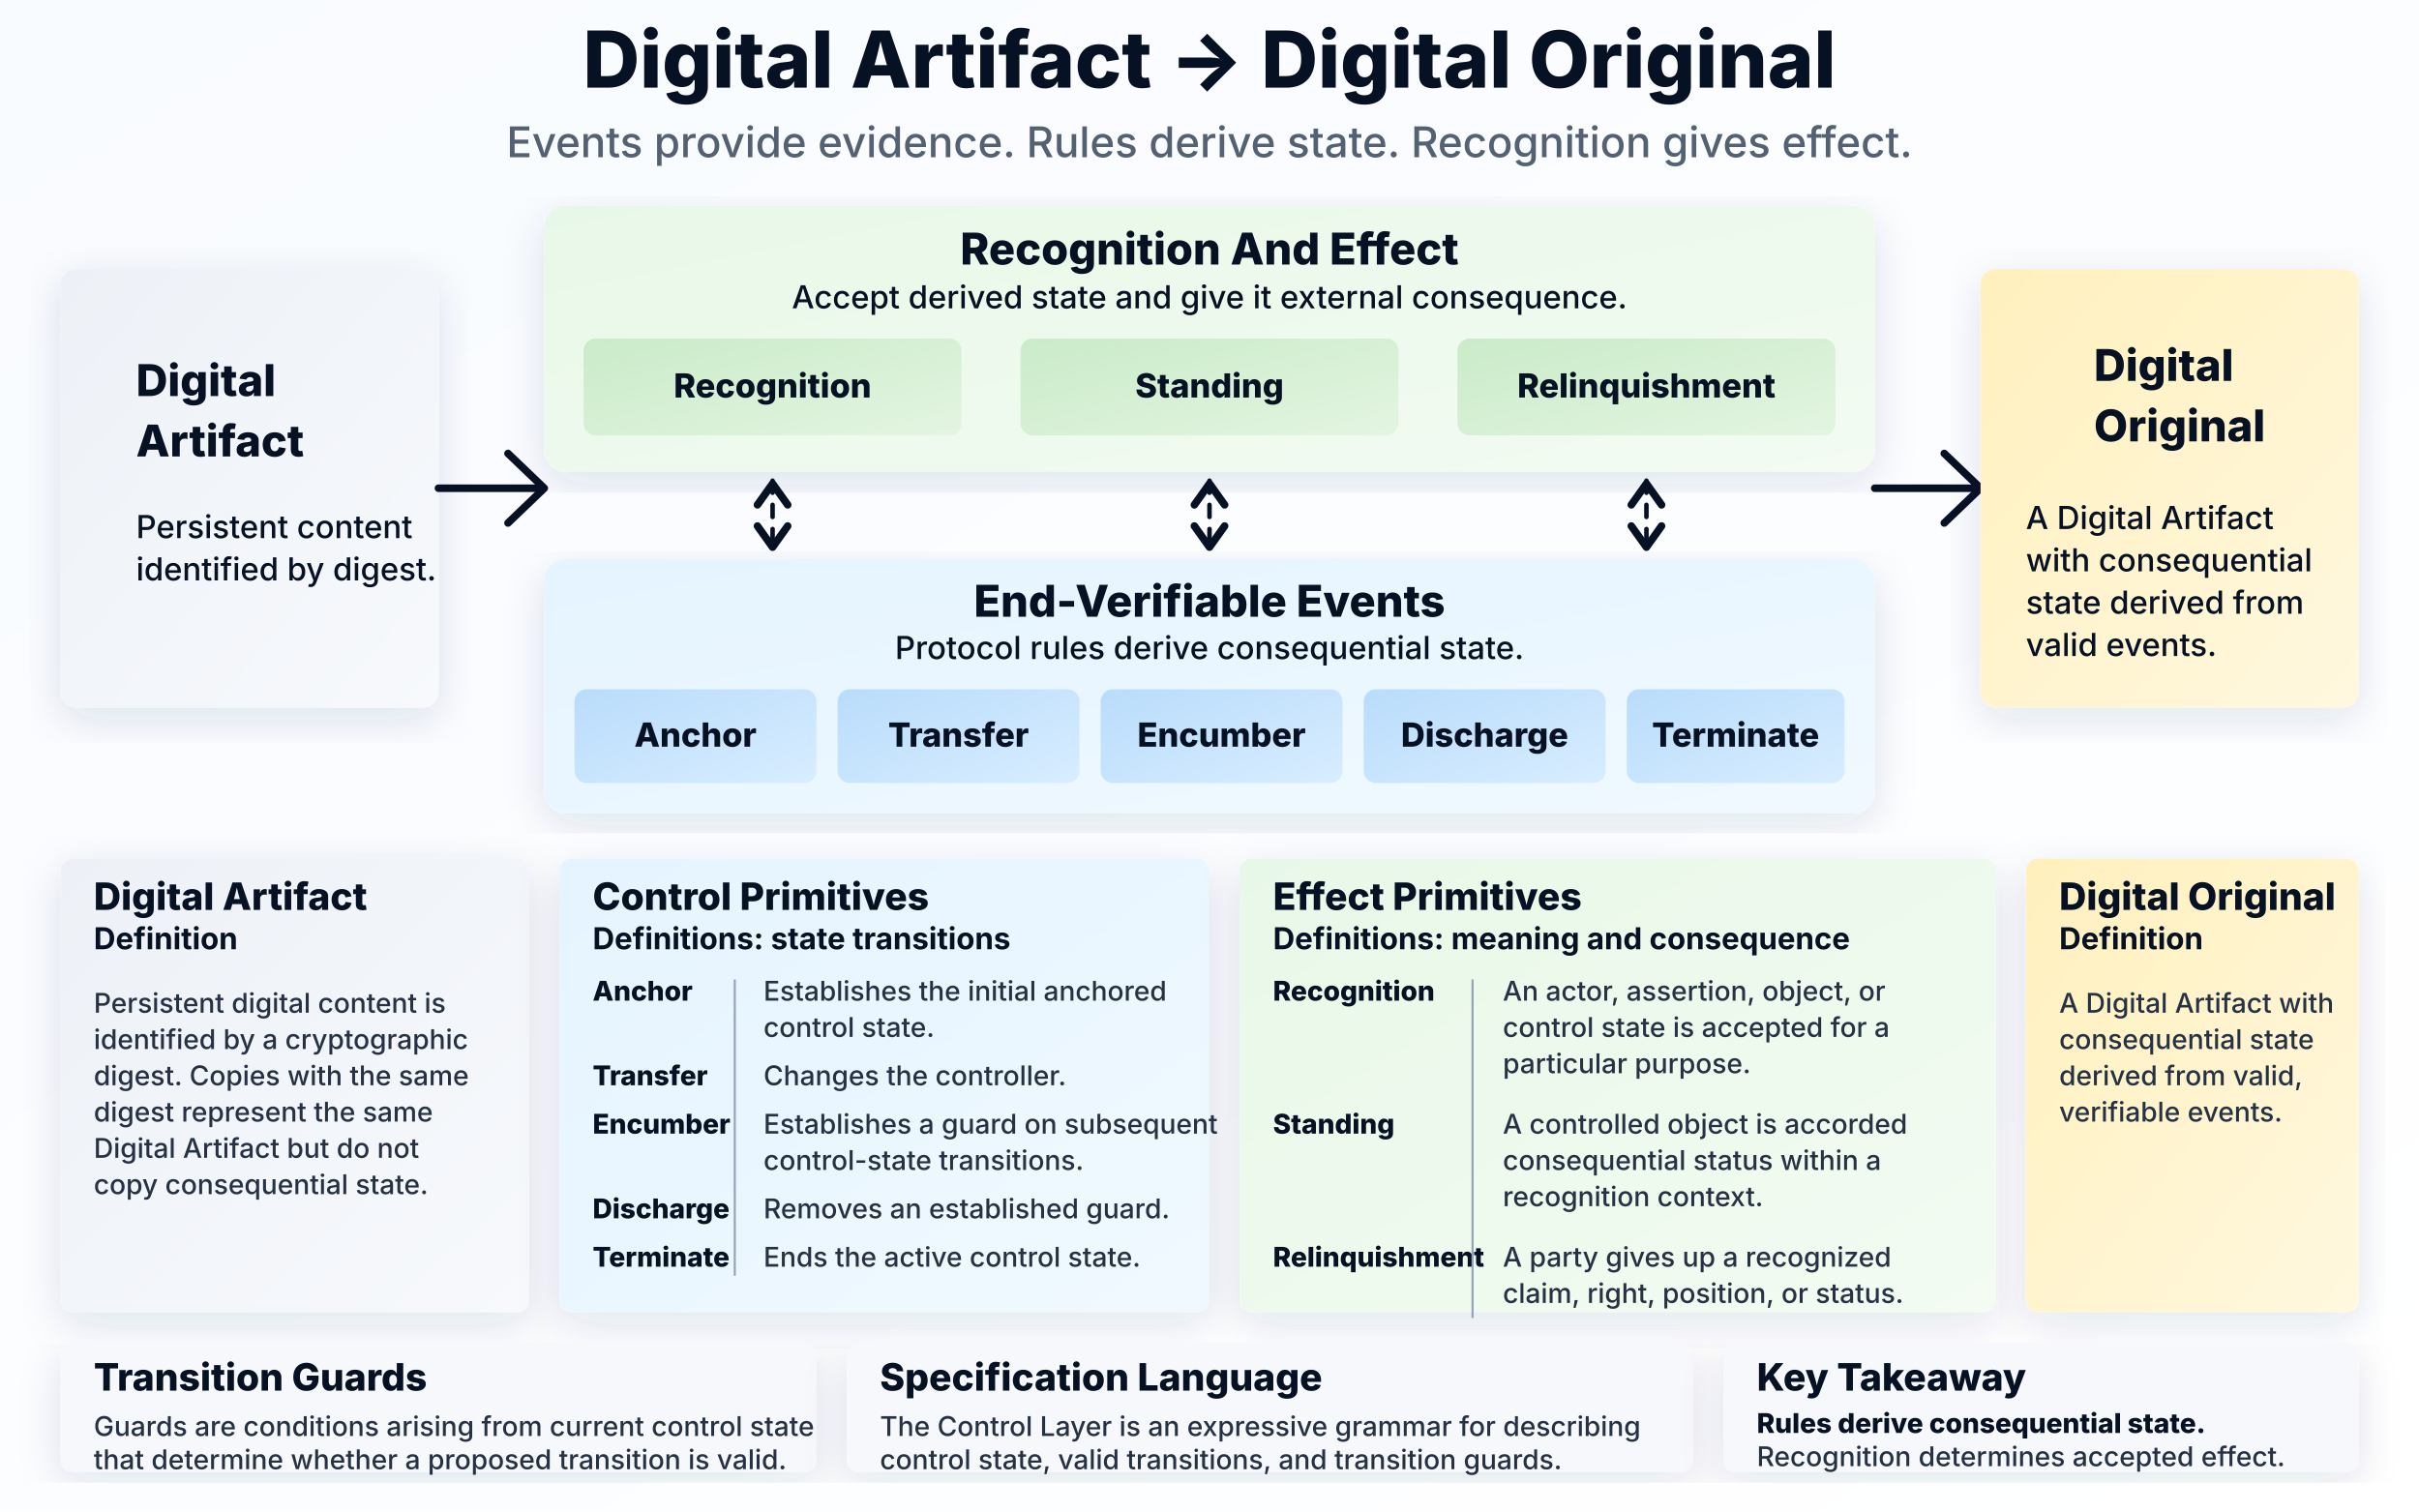
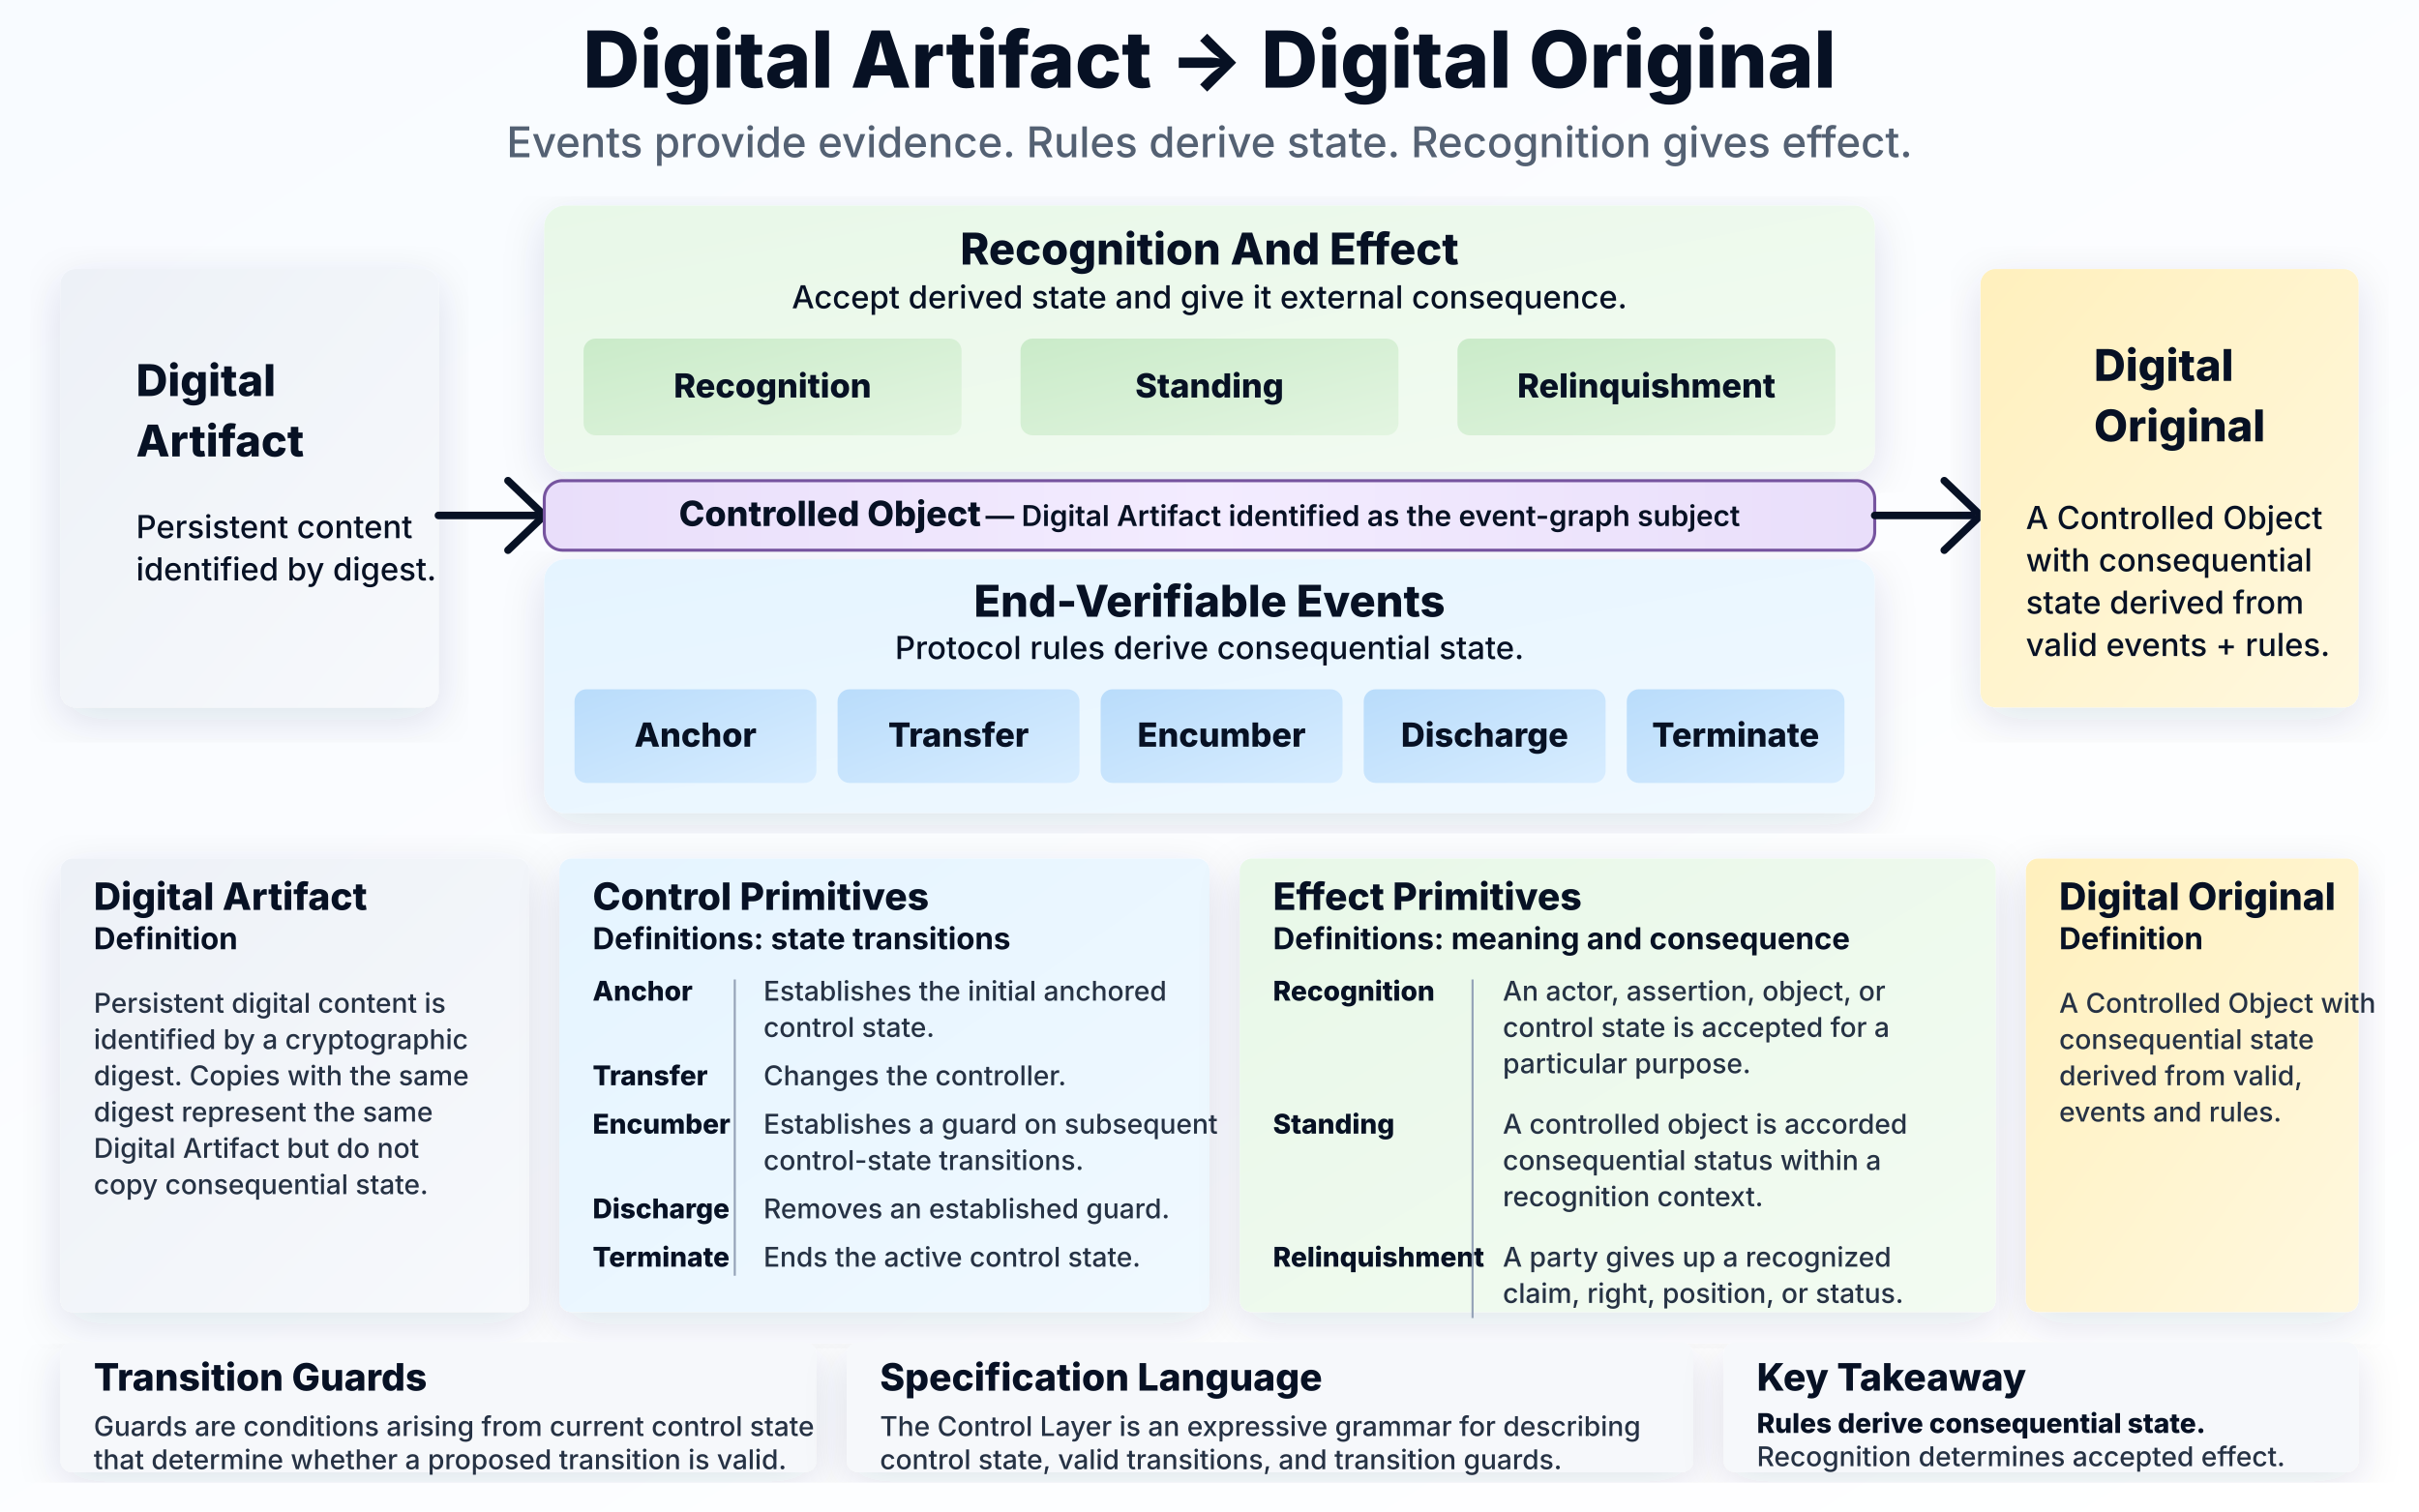
<svg xmlns="http://www.w3.org/2000/svg" width="1600" height="1000" viewBox="0 0 1600 1000" role="img" aria-labelledby="title desc">
  <defs>
    <linearGradient id="bg" x1="0" y1="0" x2="1" y2="1">
      <stop offset="0" stop-color="#f8fbff" />
      <stop offset="1" stop-color="#ffffff" />
    </linearGradient>
    <linearGradient id="object" x1="0" y1="0" x2="1" y2="1">
      <stop offset="0" stop-color="#edf1f7" />
      <stop offset="1" stop-color="#f7f9fc" />
    </linearGradient>
    <linearGradient id="effect" x1="0" y1="0" x2="1" y2="1">
      <stop offset="0" stop-color="#e8f8e8" />
      <stop offset="1" stop-color="#f3fbf2" />
    </linearGradient>
    <linearGradient id="effectChip" x1="0" y1="0" x2="1" y2="1">
      <stop offset="0" stop-color="#caebc9" />
      <stop offset="1" stop-color="#e3f5e1" />
    </linearGradient>
    <linearGradient id="control" x1="0" y1="0" x2="1" y2="1">
      <stop offset="0" stop-color="#e5f4ff" />
      <stop offset="1" stop-color="#f0f9ff" />
    </linearGradient>
    <linearGradient id="controlChip" x1="0" y1="0" x2="1" y2="1">
      <stop offset="0" stop-color="#b9dcfb" />
      <stop offset="1" stop-color="#d8edff" />
    </linearGradient>
+     <linearGradient id="controlledObject" x1="0" y1="0" x2="1" y2="0">
+       <stop offset="0" stop-color="#e9defa" />
+       <stop offset="0.5" stop-color="#f3ecff" />
+       <stop offset="1" stop-color="#e9defa" />
+     </linearGradient>
    <linearGradient id="original" x1="0" y1="0" x2="1" y2="1">
      <stop offset="0" stop-color="#fff0bd" />
      <stop offset="1" stop-color="#fff8df" />
    </linearGradient>
    <filter id="shadow" x="-8%" y="-8%" width="116%" height="116%">
      <feDropShadow dx="0" dy="8" stdDeviation="14" flood-color="#243a5a" flood-opacity="0.12" />
    </filter>
    <style>
      .ink { fill: #071124; }
      .muted { fill: #546173; }
      .fine { fill: #263244; }
      .title { font: 800 52px Inter, ui-sans-serif, system-ui, -apple-system, BlinkMacSystemFont, "Segoe UI", sans-serif; }
      .subtitle { font: 500 28px Inter, ui-sans-serif, system-ui, -apple-system, BlinkMacSystemFont, "Segoe UI", sans-serif; }
      .panel-title { font: 800 29px Inter, ui-sans-serif, system-ui, -apple-system, BlinkMacSystemFont, "Segoe UI", sans-serif; }
      .panel-subtitle { font: 500 21px Inter, ui-sans-serif, system-ui, -apple-system, BlinkMacSystemFont, "Segoe UI", sans-serif; }
      .chip { font: 800 22px Inter, ui-sans-serif, system-ui, -apple-system, BlinkMacSystemFont, "Segoe UI", sans-serif; }
+       .role-title { font: 800 23px Inter, ui-sans-serif, system-ui, -apple-system, BlinkMacSystemFont, "Segoe UI", sans-serif; }
+       .role-subtitle { font: 600 19px Inter, ui-sans-serif, system-ui, -apple-system, BlinkMacSystemFont, "Segoe UI", sans-serif; }
      .card-title { font: 800 25px Inter, ui-sans-serif, system-ui, -apple-system, BlinkMacSystemFont, "Segoe UI", sans-serif; }
      .card-subtitle { font: 700 20px Inter, ui-sans-serif, system-ui, -apple-system, BlinkMacSystemFont, "Segoe UI", sans-serif; }
      .body { font: 500 18px Inter, ui-sans-serif, system-ui, -apple-system, BlinkMacSystemFont, "Segoe UI", sans-serif; }
      .body-strong { font: 800 18px Inter, ui-sans-serif, system-ui, -apple-system, BlinkMacSystemFont, "Segoe UI", sans-serif; }
      .small { font: 500 16px Inter, ui-sans-serif, system-ui, -apple-system, BlinkMacSystemFont, "Segoe UI", sans-serif; }
      .rule { stroke: #95a3b8; stroke-width: 1.4; }
      .arrow { stroke: #071124; stroke-width: 5; fill: none; stroke-linecap: round; stroke-linejoin: round; }
      .dash { stroke: #071124; stroke-width: 3; fill: none; stroke-linecap: round; stroke-dasharray: 8 8; }
    </style>
  </defs>
  <rect width="1600" height="1000" fill="url(#bg)" />
  <text x="800" y="58" text-anchor="middle" class="title ink">Digital Artifact -&gt; Digital Original</text>
  <text x="800" y="104" text-anchor="middle" class="subtitle muted">Events provide evidence. Rules derive state. Recognition gives effect.</text>
  <rect x="40" y="178" width="250" height="290" rx="10" fill="url(#object)" filter="url(#shadow)" />
  <text x="90" y="262" class="panel-title ink">Digital</text>
  <text x="90" y="302" class="panel-title ink">Artifact</text>
  <text x="90" y="356" class="panel-subtitle ink">Persistent content</text>
  <text x="90" y="384" class="panel-subtitle ink">identified by digest.</text>
-   <path class="arrow" d="M290 323h64" />
-   <path class="arrow" d="M336 300l24 23-24 23" />
+   <path class="arrow" d="M290 341h64" />
+   <path class="arrow" d="M336 318l24 23-24 23" />
  <rect x="360" y="136" width="880" height="176" rx="14" fill="url(#effect)" filter="url(#shadow)" />
  <text x="800" y="175" text-anchor="middle" class="panel-title ink">Recognition And Effect</text>
  <text x="800" y="204" text-anchor="middle" class="panel-subtitle ink">Accept derived state and give it external consequence.</text>
  <rect x="386" y="224" width="250" height="64" rx="8" fill="url(#effectChip)" />
  <rect x="675" y="224" width="250" height="64" rx="8" fill="url(#effectChip)" />
  <rect x="964" y="224" width="250" height="64" rx="8" fill="url(#effectChip)" />
  <text x="511" y="263" text-anchor="middle" class="chip ink">Recognition</text>
  <text x="800" y="263" text-anchor="middle" class="chip ink">Standing</text>
  <text x="1089" y="263" text-anchor="middle" class="chip ink">Relinquishment</text>
  <rect x="360" y="370" width="880" height="168" rx="14" fill="url(#control)" filter="url(#shadow)" />
  <text x="800" y="408" text-anchor="middle" class="panel-title ink">End-Verifiable Events</text>
  <text x="800" y="436" text-anchor="middle" class="panel-subtitle ink">Protocol rules derive consequential state.</text>
  <rect x="380" y="456" width="160" height="62" rx="8" fill="url(#controlChip)" />
  <rect x="554" y="456" width="160" height="62" rx="8" fill="url(#controlChip)" />
  <rect x="728" y="456" width="160" height="62" rx="8" fill="url(#controlChip)" />
  <rect x="902" y="456" width="160" height="62" rx="8" fill="url(#controlChip)" />
  <rect x="1076" y="456" width="144" height="62" rx="8" fill="url(#controlChip)" />
  <text x="460" y="494" text-anchor="middle" class="chip ink">Anchor</text>
  <text x="634" y="494" text-anchor="middle" class="chip ink">Transfer</text>
  <text x="808" y="494" text-anchor="middle" class="chip ink">Encumber</text>
  <text x="982" y="494" text-anchor="middle" class="chip ink">Discharge</text>
  <text x="1148" y="494" text-anchor="middle" class="chip ink">Terminate</text>
-   <path class="dash" d="M511 318v43" />
-   <path class="arrow" d="M501 334l10-14 10 14" />
-   <path class="arrow" d="M501 348l10 14 10-14" />
-   <path class="dash" d="M800 318v43" />
-   <path class="arrow" d="M790 334l10-14 10 14" />
-   <path class="arrow" d="M790 348l10 14 10-14" />
-   <path class="dash" d="M1089 318v43" />
-   <path class="arrow" d="M1079 334l10-14 10 14" />
-   <path class="arrow" d="M1079 348l10 14 10-14" />
-   <path class="arrow" d="M1240 323h64" />
-   <path class="arrow" d="M1286 300l24 23-24 23" />
+   <rect x="360" y="318" width="880" height="46" rx="12" fill="url(#controlledObject)" stroke="#76549f" stroke-width="2" />
+   <text x="800" y="348" text-anchor="middle" class="ink">
+     <tspan class="role-title">Controlled Object</tspan>
+     <tspan class="role-subtitle"> — Digital Artifact identified as the event-graph subject</tspan>
+   </text>
+   <path class="arrow" d="M1240 341h64" />
+   <path class="arrow" d="M1286 318l24 23-24 23" />
  <rect x="1310" y="178" width="250" height="290" rx="10" fill="url(#original)" filter="url(#shadow)" />
  <text x="1385" y="252" class="panel-title ink">Digital</text>
  <text x="1385" y="292" class="panel-title ink">Original</text>
-   <text x="1340" y="350" class="panel-subtitle ink">A Digital Artifact</text>
+   <text x="1340" y="350" class="panel-subtitle ink">A Controlled Object</text>
  <text x="1340" y="378" class="panel-subtitle ink">with consequential</text>
  <text x="1340" y="406" class="panel-subtitle ink">state derived from</text>
-   <text x="1340" y="434" class="panel-subtitle ink">valid events.</text>
+   <text x="1340" y="434" class="panel-subtitle ink">valid events + rules.</text>
  <rect x="40" y="568" width="310" height="300" rx="8" fill="url(#object)" filter="url(#shadow)" />
  <text x="62" y="602" class="card-title ink">Digital Artifact</text>
  <text x="62" y="628" class="card-subtitle ink">Definition</text>
  <text x="62" y="670" class="body fine">Persistent digital content is</text>
  <text x="62" y="694" class="body fine">identified by a cryptographic</text>
  <text x="62" y="718" class="body fine">digest. Copies with the same</text>
  <text x="62" y="742" class="body fine">digest represent the same</text>
  <text x="62" y="766" class="body fine">Digital Artifact but do not</text>
  <text x="62" y="790" class="body fine">copy consequential state.</text>
  <rect x="370" y="568" width="430" height="300" rx="8" fill="url(#control)" filter="url(#shadow)" />
  <text x="392" y="602" class="card-title ink">Control Primitives</text>
  <text x="392" y="628" class="card-subtitle ink">Definitions: state transitions</text>
  <text x="392" y="662" class="body-strong ink">Anchor</text>
  <text x="505" y="662" class="body fine">Establishes the initial anchored</text>
  <text x="505" y="686" class="body fine">control state.</text>
  <text x="392" y="718" class="body-strong ink">Transfer</text>
  <text x="505" y="718" class="body fine">Changes the controller.</text>
  <text x="392" y="750" class="body-strong ink">Encumber</text>
  <text x="505" y="750" class="body fine">Establishes a guard on subsequent</text>
  <text x="505" y="774" class="body fine">control-state transitions.</text>
  <text x="392" y="806" class="body-strong ink">Discharge</text>
  <text x="505" y="806" class="body fine">Removes an established guard.</text>
  <text x="392" y="838" class="body-strong ink">Terminate</text>
  <text x="505" y="838" class="body fine">Ends the active control state.</text>
  <line x1="486" y1="648" x2="486" y2="844" class="rule" />
  <rect x="820" y="568" width="500" height="300" rx="8" fill="url(#effect)" filter="url(#shadow)" />
  <text x="842" y="602" class="card-title ink">Effect Primitives</text>
  <text x="842" y="628" class="card-subtitle ink">Definitions: meaning and consequence</text>
  <text x="842" y="662" class="body-strong ink">Recognition</text>
  <text x="994" y="662" class="body fine">An actor, assertion, object, or</text>
  <text x="994" y="686" class="body fine">control state is accepted for a</text>
  <text x="994" y="710" class="body fine">particular purpose.</text>
  <text x="842" y="750" class="body-strong ink">Standing</text>
  <text x="994" y="750" class="body fine">A controlled object is accorded</text>
  <text x="994" y="774" class="body fine">consequential status within a</text>
  <text x="994" y="798" class="body fine">recognition context.</text>
  <text x="842" y="838" class="body-strong ink">Relinquishment</text>
  <text x="994" y="838" class="body fine">A party gives up a recognized</text>
  <text x="994" y="862" class="body fine">claim, right, position, or status.</text>
  <line x1="974" y1="648" x2="974" y2="872" class="rule" />
  <rect x="1340" y="568" width="220" height="300" rx="8" fill="url(#original)" filter="url(#shadow)" />
  <text x="1362" y="602" class="card-title ink">Digital Original</text>
  <text x="1362" y="628" class="card-subtitle ink">Definition</text>
-   <text x="1362" y="670" class="body fine">A Digital Artifact with</text>
+   <text x="1362" y="670" class="body fine">A Controlled Object with</text>
  <text x="1362" y="694" class="body fine">consequential state</text>
  <text x="1362" y="718" class="body fine">derived from valid,</text>
-   <text x="1362" y="742" class="body fine">verifiable events.</text>
+   <text x="1362" y="742" class="body fine">events and rules.</text>
  <rect x="40" y="888" width="500" height="86" rx="8" fill="#f6f8fb" filter="url(#shadow)" />
  <text x="62" y="920" class="card-title ink">Transition Guards</text>
  <text x="62" y="950" class="body fine">Guards are conditions arising from current control state</text>
  <text x="62" y="972" class="body fine">that determine whether a proposed transition is valid.</text>
  <rect x="560" y="888" width="560" height="86" rx="8" fill="#f6f8fb" filter="url(#shadow)" />
  <text x="582" y="920" class="card-title ink">Specification Language</text>
  <text x="582" y="950" class="body fine">The Control Layer is an expressive grammar for describing</text>
  <text x="582" y="972" class="body fine">control state, valid transitions, and transition guards.</text>
  <rect x="1140" y="888" width="420" height="86" rx="8" fill="#f6f8fb" filter="url(#shadow)" />
  <text x="1162" y="920" class="card-title ink">Key Takeaway</text>
  <text x="1162" y="948" class="body-strong ink">Rules derive consequential state.</text>
  <text x="1162" y="970" class="body fine">Recognition determines accepted effect.</text>
</svg>
